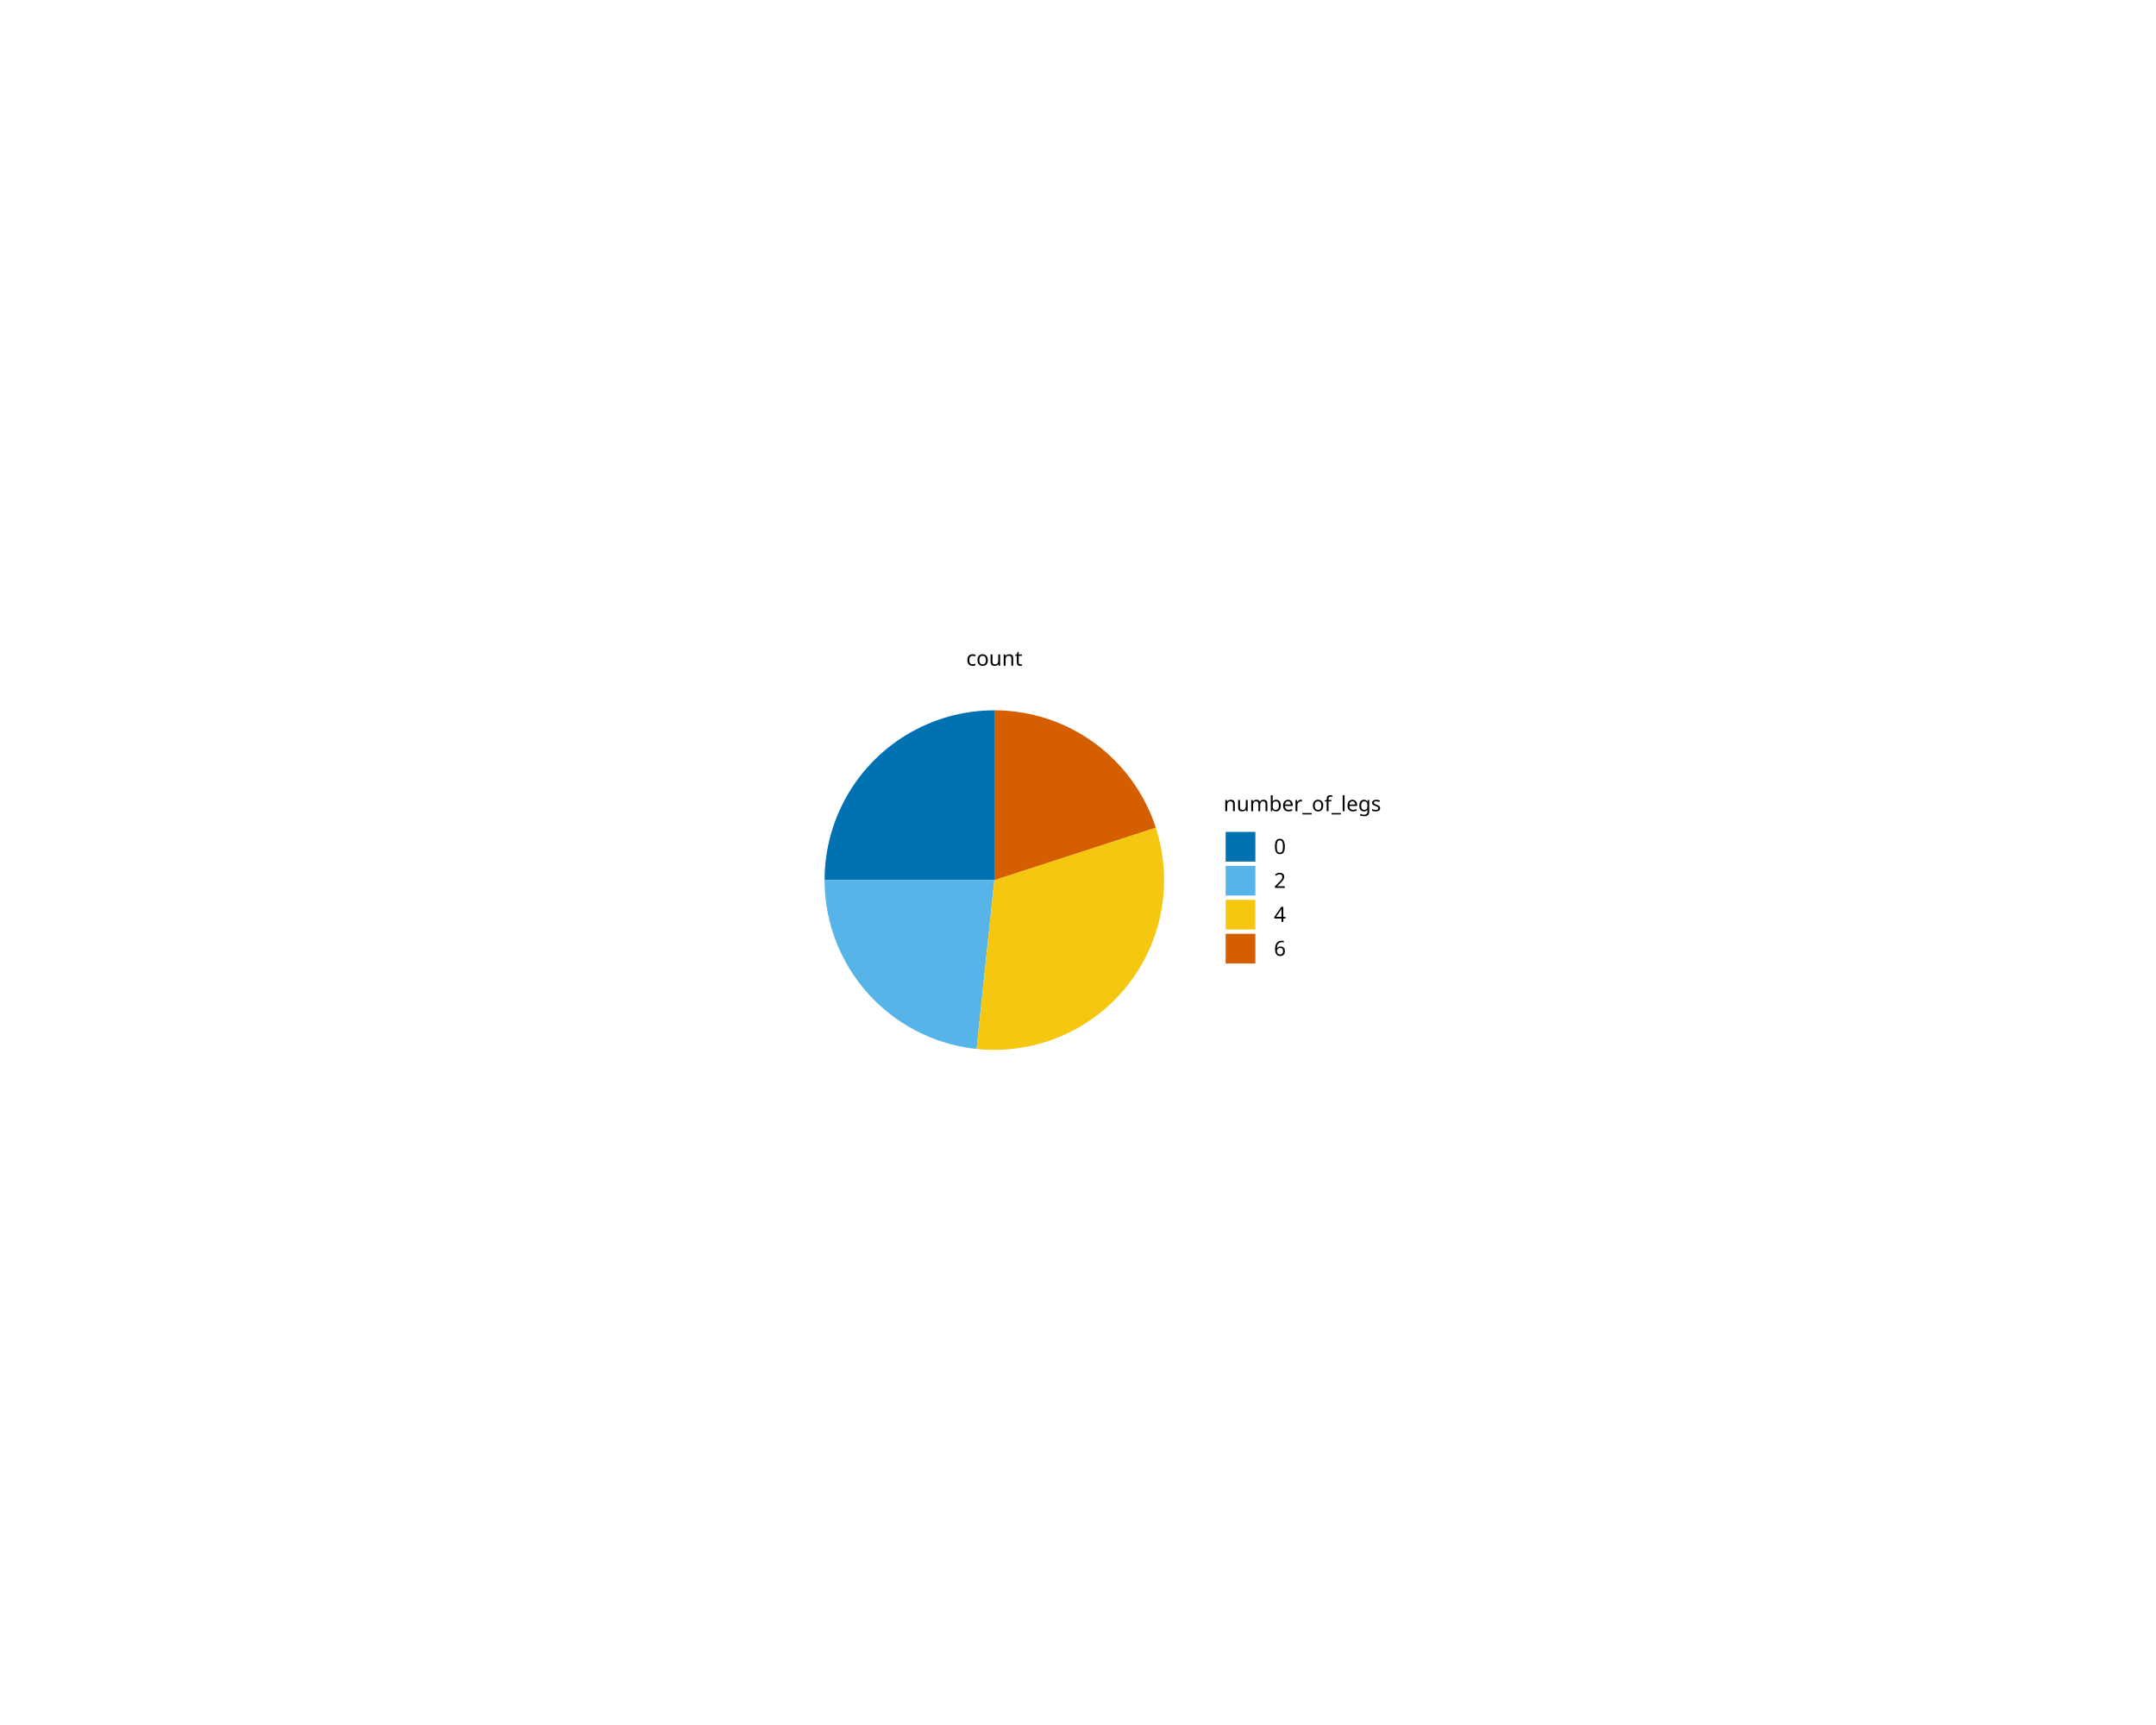
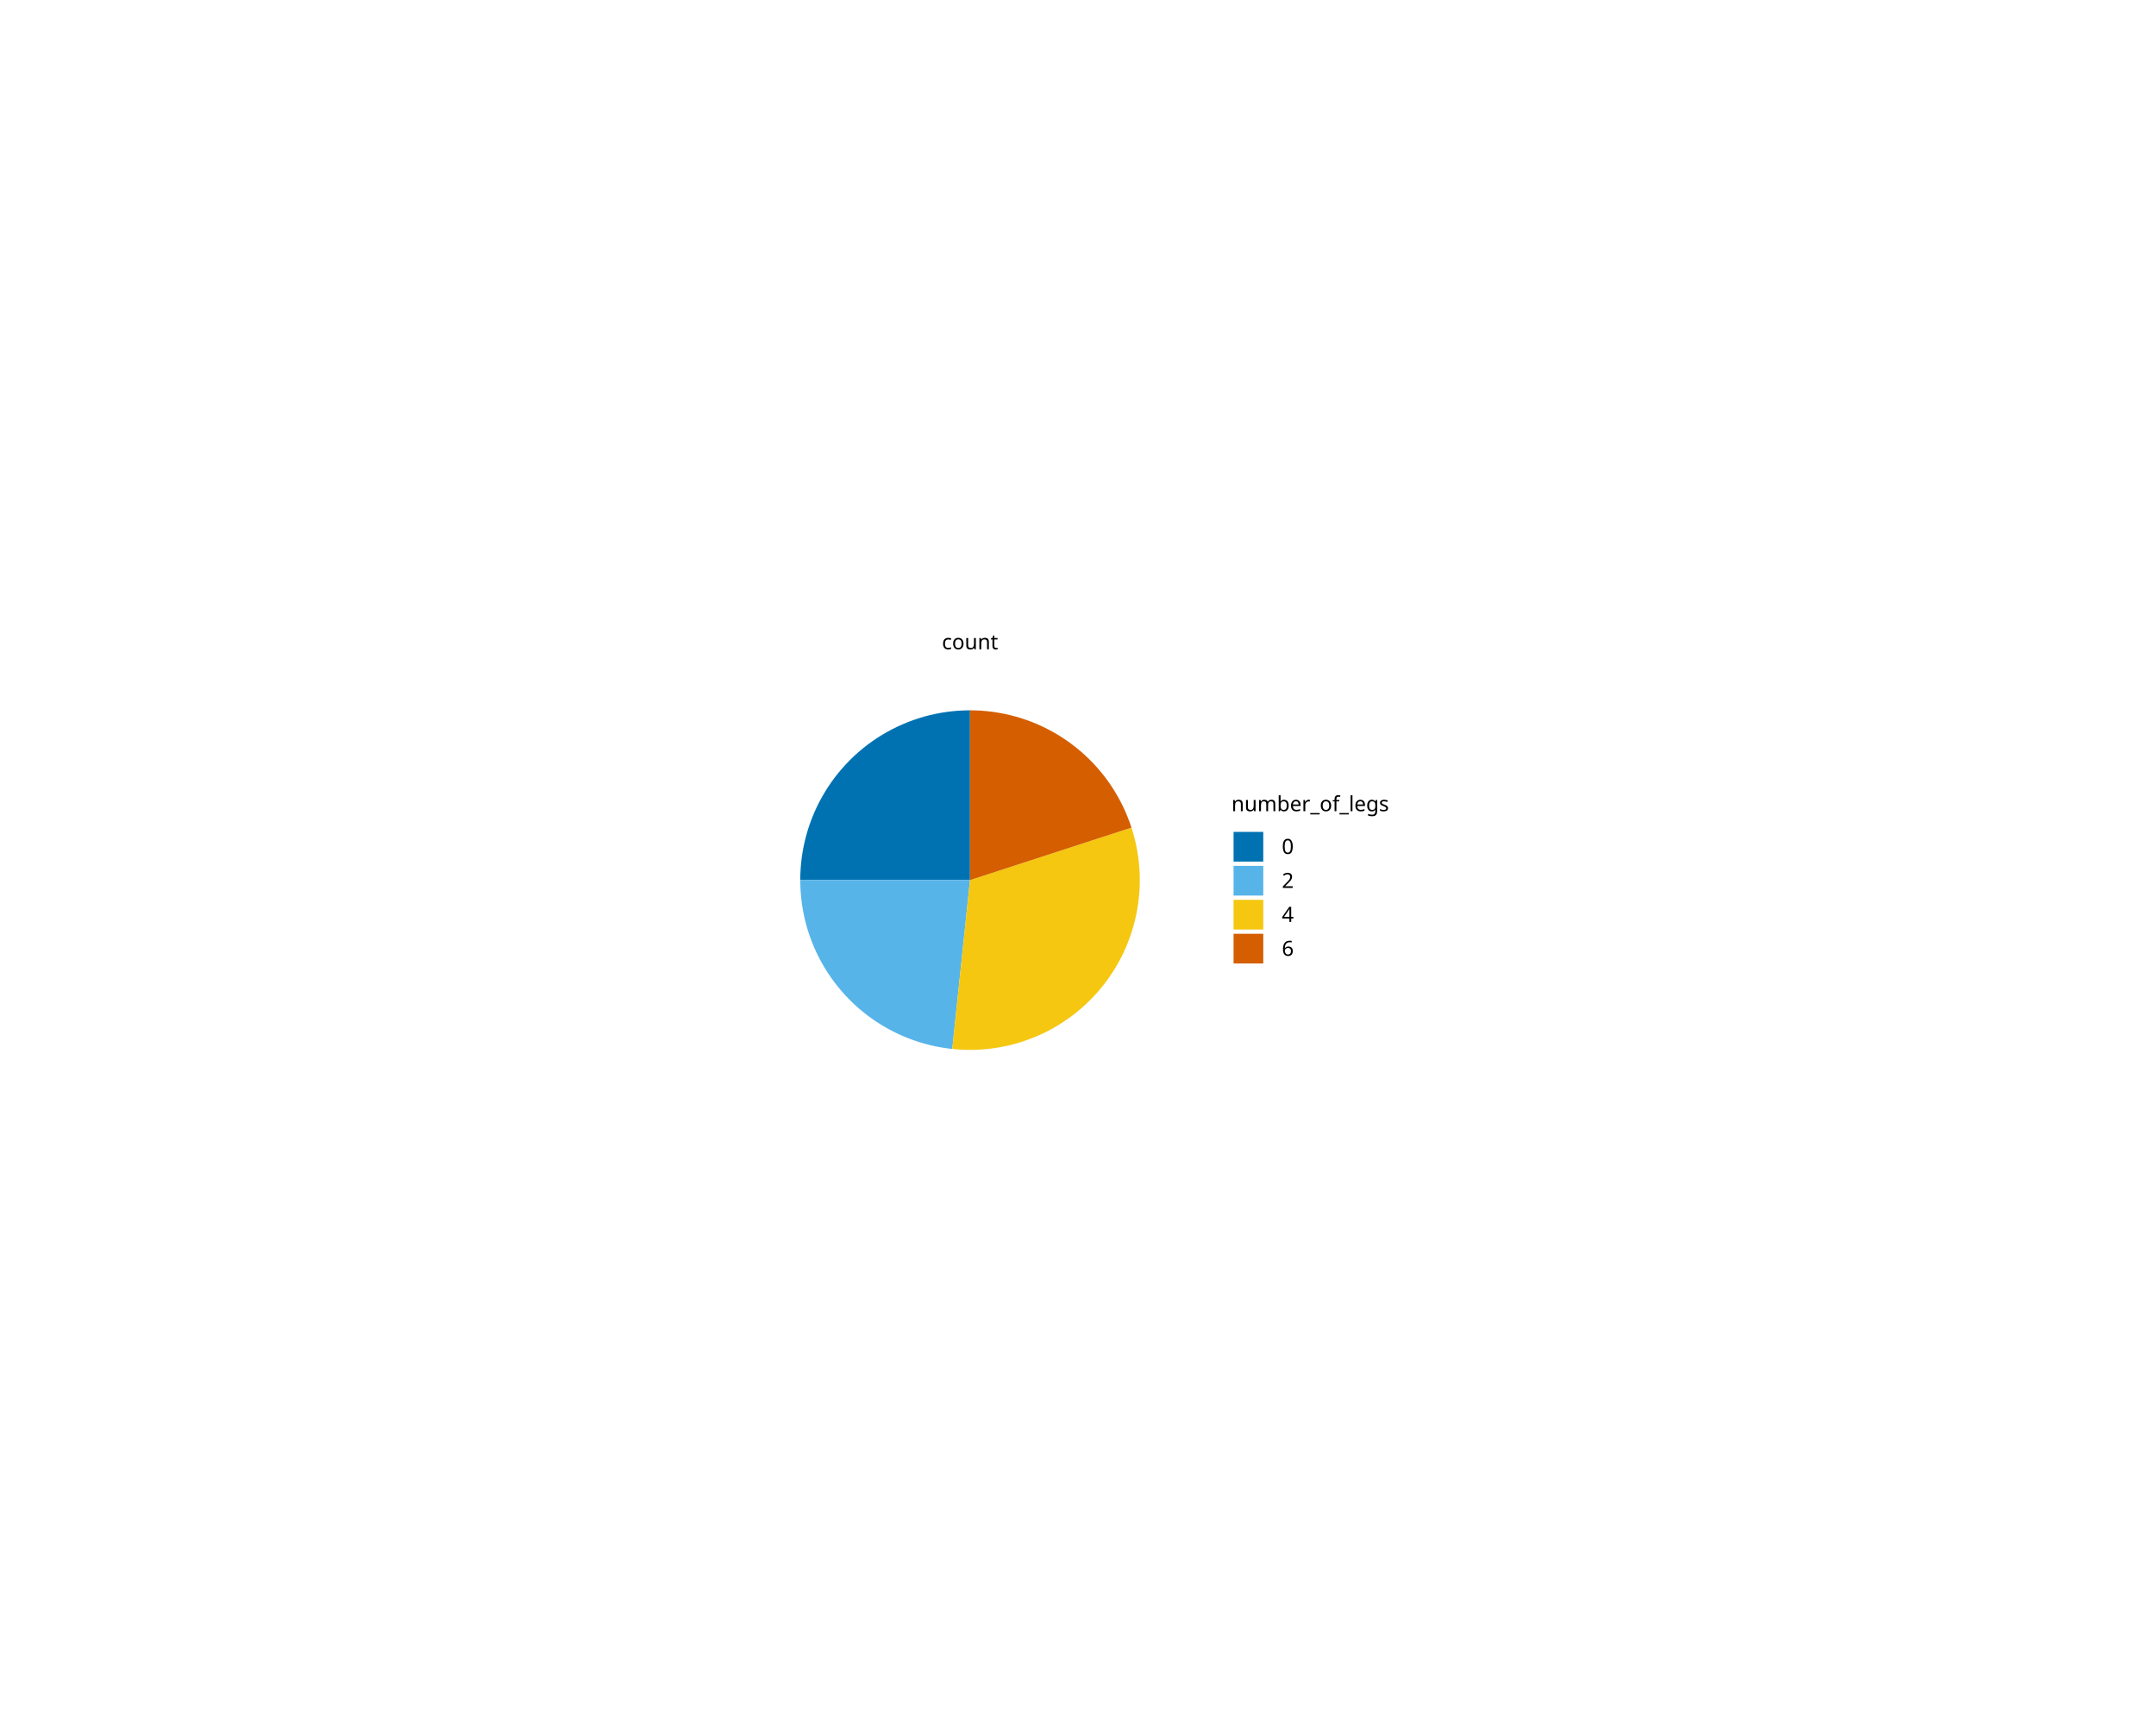
<svg xmlns="http://www.w3.org/2000/svg" class="svglite" data-engine-version="2.0" width="720.00pt" height="576.00pt" viewBox="0 0 720.00 576.00">
  <defs>
    <style type="text/css">
    .svglite line, .svglite polyline, .svglite polygon, .svglite path, .svglite rect, .svglite circle {
      fill: none;
      stroke: #000000;
      stroke-linecap: round;
      stroke-linejoin: round;
      stroke-miterlimit: 10.00;
    }
  </style>
  </defs>
  <rect width="100%" height="100%" style="stroke: none; fill: #FFFFFF;" />
  <defs>
    <clipPath id="cpMC4wMHw3MjAuMDB8MC4wMHw1NzYuMDA=">
      <rect x="0.00" y="0.00" width="720.00" height="576.00" />
    </clipPath>
  </defs>
  <g clip-path="url(#cpMC4wMHw3MjAuMDB8MC4wMHw1NzYuMDA=)">
</g>
  <defs>
-     <clipPath id="cpMjYxLjIwfDQ1OC44MHwyMTEuMjZ8MzY0Ljc0">
-       <rect x="261.20" y="211.26" width="197.61" height="153.48" />
+     <clipPath id="cpMjUxLjY1fDQ2OC4zNXwyMDkuODR8MzY2LjE2">
+       <rect x="251.65" y="209.84" width="216.69" height="156.32" />
    </clipPath>
  </defs>
-   <g clip-path="url(#cpMjYxLjIwfDQ1OC44MHwyMTEuMjZ8MzY0Ljc0)">
-     <rect x="261.20" y="211.26" width="197.61" height="153.48" style="stroke-width: 0.00; stroke: none;" />
+   <g clip-path="url(#cpMjUxLjY1fDQ2OC4zNXwyMDkuODR8MzY2LjE2)">
+     <rect x="251.65" y="209.84" width="216.69" height="156.32" style="stroke-width: 1.07; stroke: none;" />
  </g>
  <g clip-path="url(#cpMC4wMHw3MjAuMDB8MC4wMHw1NzYuMDA=)">
-     <polygon points="332.06,293.88 332.06,291.92 332.06,289.97 332.06,288.01 332.06,286.06 332.06,284.10 332.06,282.15 332.06,280.19 332.06,278.24 332.06,276.28 332.06,274.33 332.06,272.37 332.06,270.42 332.06,268.46 332.06,266.51 332.06,264.55 332.06,262.60 332.06,260.64 332.06,258.69 332.06,256.73 332.06,254.78 332.06,252.82 332.06,250.87 332.06,248.91 332.06,246.96 332.06,245.00 332.06,243.05 332.06,241.09 332.06,239.14 332.06,237.18 330.13,237.22 328.19,237.31 326.26,237.48 324.34,237.71 322.43,238.01 320.53,238.37 318.64,238.79 316.77,239.28 314.91,239.84 313.08,240.46 311.26,241.13 309.48,241.88 307.71,242.68 305.98,243.54 304.28,244.46 302.61,245.44 300.97,246.47 299.37,247.56 297.81,248.70 296.28,249.90 294.80,251.14 293.37,252.44 291.97,253.79 290.63,255.18 289.33,256.62 288.08,258.10 286.89,259.62 285.75,261.18 284.66,262.78 283.62,264.42 282.64,266.09 281.73,267.79 280.86,269.53 280.06,271.29 279.32,273.08 278.64,274.89 278.03,276.72 277.47,278.58 276.98,280.45 276.55,282.34 276.19,284.24 275.90,286.16 275.67,288.08 275.50,290.01 275.40,291.94 275.37,293.88 277.32,293.88 279.28,293.88 281.23,293.88 283.19,293.88 285.14,293.88 287.10,293.88 289.05,293.88 291.01,293.88 292.96,293.88 294.92,293.88 296.87,293.88 298.83,293.88 300.78,293.88 302.74,293.88 304.69,293.88 306.65,293.88 308.60,293.88 310.56,293.88 312.51,293.88 314.47,293.88 316.42,293.88 318.38,293.88 320.33,293.88 322.29,293.88 324.24,293.88 326.20,293.88 328.15,293.88 330.11,293.88 332.06,293.88 " style="stroke-width: 1.07; stroke: none; stroke-linecap: butt; stroke-linejoin: miter; fill: #0072B2;" />
-     <polygon points="332.06,293.88 330.11,293.88 328.15,293.88 326.20,293.88 324.24,293.88 322.29,293.88 320.33,293.88 318.38,293.88 316.42,293.88 314.47,293.88 312.51,293.88 310.56,293.88 308.60,293.88 306.65,293.88 304.69,293.88 302.74,293.88 300.78,293.88 298.83,293.88 296.87,293.88 294.92,293.88 292.96,293.88 291.01,293.88 289.05,293.88 287.10,293.88 285.14,293.88 283.19,293.88 281.23,293.88 279.28,293.88 277.32,293.88 275.37,293.88 275.40,295.81 275.50,297.74 275.67,299.66 275.90,301.58 276.19,303.49 276.55,305.39 276.98,307.28 277.46,309.15 278.02,311.00 278.63,312.83 279.31,314.64 280.05,316.43 280.85,318.19 281.71,319.92 282.62,321.62 283.60,323.29 284.63,324.93 285.71,326.52 286.85,328.09 288.05,329.61 289.29,331.09 290.58,332.52 291.93,333.91 293.31,335.26 294.75,336.56 296.22,337.80 297.74,339.00 299.30,340.14 300.90,341.23 302.53,342.27 304.20,343.25 305.89,344.17 307.62,345.03 309.38,345.83 311.17,346.58 312.97,347.26 314.81,347.88 316.66,348.43 318.53,348.93 320.41,349.36 322.31,349.72 324.22,350.02 326.14,350.26 326.34,348.31 326.54,346.37 326.75,344.42 326.95,342.48 327.16,340.54 327.36,338.59 327.57,336.65 327.77,334.70 327.98,332.76 328.18,330.82 328.38,328.87 328.59,326.93 328.79,324.98 329.00,323.04 329.20,321.09 329.41,319.15 329.61,317.21 329.81,315.26 330.02,313.32 330.22,311.37 330.43,309.43 330.63,307.48 330.84,305.54 331.04,303.60 331.24,301.65 331.45,299.71 331.65,297.76 331.86,295.82 332.06,293.88 " style="stroke-width: 1.07; stroke: none; stroke-linecap: butt; stroke-linejoin: miter; fill: #56B4E9;" />
-     <polygon points="332.06,293.88 331.86,295.82 331.65,297.76 331.45,299.71 331.24,301.65 331.04,303.60 330.84,305.54 330.63,307.48 330.43,309.43 330.22,311.37 330.02,313.32 329.81,315.26 329.61,317.21 329.41,319.15 329.20,321.09 329.00,323.04 328.79,324.98 328.59,326.93 328.38,328.87 328.18,330.82 327.98,332.76 327.77,334.70 327.57,336.65 327.36,338.59 327.16,340.54 326.95,342.48 326.75,344.42 326.54,346.37 326.34,348.31 326.14,350.26 328.07,350.43 330.02,350.53 331.96,350.57 333.90,350.54 335.85,350.44 337.78,350.28 339.72,350.05 341.64,349.75 343.55,349.39 345.45,348.97 347.33,348.47 349.19,347.92 351.03,347.30 352.86,346.62 354.65,345.87 356.42,345.07 358.16,344.20 359.87,343.28 361.55,342.29 363.20,341.25 364.80,340.16 366.37,339.01 367.90,337.80 369.38,336.55 370.83,335.24 372.22,333.89 373.57,332.49 374.87,331.04 376.12,329.55 377.32,328.02 378.46,326.45 379.55,324.84 380.59,323.19 381.56,321.51 382.48,319.80 383.34,318.05 384.14,316.28 384.88,314.48 385.55,312.65 386.17,310.81 386.72,308.94 387.20,307.06 387.62,305.16 387.97,303.25 388.26,301.33 388.49,299.39 388.64,297.46 388.73,295.51 388.75,293.57 388.71,291.62 388.60,289.68 388.42,287.75 388.18,285.82 387.87,283.90 387.49,281.99 387.05,280.09 386.55,278.22 385.98,276.36 384.12,276.96 382.26,277.56 380.40,278.17 378.54,278.77 376.68,279.38 374.82,279.98 372.97,280.58 371.11,281.19 369.25,281.79 367.39,282.40 365.53,283.00 363.67,283.61 361.81,284.21 359.95,284.81 358.09,285.42 356.23,286.02 354.37,286.63 352.51,287.23 350.65,287.83 348.80,288.44 346.94,289.04 345.08,289.65 343.22,290.25 341.36,290.85 339.50,291.46 337.64,292.06 335.78,292.67 333.92,293.27 332.06,293.88 " style="stroke-width: 1.07; stroke: none; stroke-linecap: butt; stroke-linejoin: miter; fill: #F5C710;" />
-     <polygon points="332.06,293.88 333.92,293.27 335.78,292.67 337.64,292.06 339.50,291.46 341.36,290.85 343.22,290.25 345.08,289.65 346.94,289.04 348.80,288.44 350.65,287.83 352.51,287.23 354.37,286.63 356.23,286.02 358.09,285.42 359.95,284.81 361.81,284.21 363.67,283.61 365.53,283.00 367.39,282.40 369.25,281.79 371.11,281.19 372.97,280.58 374.82,279.98 376.68,279.38 378.54,278.77 380.40,278.17 382.26,277.56 384.12,276.96 385.98,276.36 385.35,274.54 384.67,272.74 383.92,270.96 383.11,269.21 382.24,267.50 381.32,265.81 380.34,264.15 379.30,262.53 378.21,260.94 377.06,259.39 375.87,257.89 374.62,256.42 373.32,255.00 371.98,253.62 370.59,252.29 369.15,251.00 367.68,249.77 366.16,248.58 364.60,247.45 363.01,246.37 361.38,245.35 359.71,244.38 358.01,243.47 356.29,242.62 354.53,241.83 352.75,241.09 350.95,240.42 349.12,239.81 347.28,239.26 345.41,238.78 343.53,238.36 341.64,238.00 339.74,237.70 337.83,237.48 335.91,237.31 333.99,237.21 332.06,237.18 332.06,239.14 332.06,241.09 332.06,243.05 332.06,245.00 332.06,246.96 332.06,248.91 332.06,250.87 332.06,252.82 332.06,254.78 332.06,256.73 332.06,258.69 332.06,260.64 332.06,262.60 332.06,264.55 332.06,266.51 332.06,268.46 332.06,270.42 332.06,272.37 332.06,274.33 332.06,276.28 332.06,278.24 332.06,280.19 332.06,282.15 332.06,284.10 332.06,286.06 332.06,288.01 332.06,289.97 332.06,291.92 332.06,293.88 " style="stroke-width: 1.07; stroke: none; stroke-linecap: butt; stroke-linejoin: miter; fill: #D55E00;" />
-     <text x="408.60" y="270.87" style="font-size: 7.00px; font-family: sans;" textLength="50.21px" lengthAdjust="spacingAndGlyphs">number_of_legs</text>
-     <rect x="409.31" y="277.78" width="9.92" height="9.92" style="stroke-width: 1.07; stroke: none; stroke-linecap: butt; stroke-linejoin: miter; fill: #0072B2;" />
-     <rect x="409.31" y="289.12" width="9.92" height="9.92" style="stroke-width: 1.07; stroke: none; stroke-linecap: butt; stroke-linejoin: miter; fill: #56B4E9;" />
-     <rect x="409.31" y="300.46" width="9.92" height="9.92" style="stroke-width: 1.07; stroke: none; stroke-linecap: butt; stroke-linejoin: miter; fill: #F5C710;" />
-     <rect x="409.31" y="311.80" width="9.92" height="9.92" style="stroke-width: 1.07; stroke: none; stroke-linecap: butt; stroke-linejoin: miter; fill: #D55E00;" />
-     <text x="425.42" y="285.15" style="font-size: 7.00px; font-family: sans;" textLength="3.89px" lengthAdjust="spacingAndGlyphs">0</text>
-     <text x="425.42" y="296.49" style="font-size: 7.00px; font-family: sans;" textLength="3.89px" lengthAdjust="spacingAndGlyphs">2</text>
-     <text x="425.42" y="307.83" style="font-size: 7.00px; font-family: sans;" textLength="3.89px" lengthAdjust="spacingAndGlyphs">4</text>
-     <text x="425.42" y="319.17" style="font-size: 7.00px; font-family: sans;" textLength="3.89px" lengthAdjust="spacingAndGlyphs">6</text>
-     <text x="332.06" y="222.28" text-anchor="middle" style="font-size: 7.00px; font-family: sans;" textLength="17.13px" lengthAdjust="spacingAndGlyphs">count</text>
+     <polygon points="323.94,237.18 322.01,237.21 320.09,237.31 318.17,237.48 316.26,237.70 314.36,238.00 312.46,238.36 310.59,238.78 308.72,239.26 306.88,239.81 305.05,240.42 303.25,241.09 301.47,241.83 299.71,242.62 297.99,243.47 296.29,244.38 294.62,245.35 292.99,246.37 291.40,247.45 289.84,248.58 288.32,249.77 286.84,251.00 285.41,252.29 284.02,253.62 282.68,255.00 281.38,256.42 280.13,257.89 278.94,259.39 277.79,260.94 276.70,262.53 275.66,264.15 274.68,265.81 273.76,267.50 272.89,269.21 272.08,270.96 271.33,272.74 270.65,274.54 270.02,276.36 269.46,278.20 268.95,280.06 268.52,281.93 268.14,283.82 267.83,285.72 267.59,287.63 267.41,289.55 267.30,291.47 267.25,293.39 267.26,295.32 267.34,297.24 267.49,299.16 267.70,301.08 267.98,302.98 268.32,304.88 268.73,306.76 269.20,308.63 269.73,310.48 270.32,312.31 270.98,314.12 271.70,315.90 272.48,317.66 273.32,319.40 274.21,321.10 275.16,322.78 276.17,324.42 277.24,326.02 278.36,327.59 279.53,329.11 280.75,330.60 282.02,332.05 283.34,333.45 284.71,334.80 286.12,336.11 287.58,337.37 289.08,338.58 290.61,339.74 292.19,340.85 293.80,341.90 295.45,342.89 297.13,343.83 298.85,344.71 300.59,345.54 302.35,346.30 304.15,347.00 305.96,347.64 307.80,348.22 309.65,348.74 311.52,349.19 313.41,349.58 315.31,349.91 317.21,350.17 319.13,350.36 321.05,350.49 322.98,350.56 324.90,350.56 326.82,350.49 328.75,350.36 330.66,350.17 332.57,349.91 334.47,349.58 336.35,349.19 338.22,348.74 340.08,348.22 341.91,347.64 343.73,347.00 345.52,346.30 347.29,345.54 349.03,344.71 350.74,343.83 352.42,342.89 354.07,341.90 355.68,340.85 357.26,339.74 358.80,338.58 360.30,337.37 361.75,336.11 363.17,334.80 364.53,333.45 365.85,332.05 367.13,330.60 368.35,329.11 369.52,327.59 370.64,326.02 371.70,324.42 372.71,322.78 373.66,321.10 374.56,319.40 375.40,317.66 376.18,315.90 376.89,314.12 377.55,312.31 378.15,310.48 378.68,308.63 379.15,306.76 379.55,304.88 379.89,302.98 380.17,301.08 380.38,299.16 380.53,297.24 380.61,295.32 380.63,293.39 380.58,291.47 380.47,289.55 380.29,287.63 380.04,285.72 379.73,283.82 379.36,281.93 378.92,280.06 378.42,278.20 377.86,276.36 377.23,274.54 376.54,272.74 375.79,270.96 374.99,269.21 374.12,267.50 373.19,265.81 372.21,264.15 371.18,262.53 370.08,260.94 368.94,259.39 367.74,257.89 366.50,256.42 365.20,255.00 363.86,253.62 362.47,252.29 361.03,251.00 359.55,249.77 358.03,248.58 356.48,247.45 354.88,246.37 353.25,245.35 351.59,244.38 349.89,243.47 348.16,242.62 346.41,241.83 344.63,241.09 342.82,240.42 341.00,239.81 339.15,239.26 337.29,238.78 335.41,238.36 333.52,238.00 331.62,237.70 329.70,237.48 327.79,237.31 325.86,237.21 323.94,237.18 323.94,239.14 323.94,241.09 323.94,243.05 323.94,245.00 323.94,246.96 323.94,248.91 323.94,250.87 323.94,252.82 323.94,254.78 323.94,256.73 323.94,258.69 323.94,260.64 323.94,262.60 323.94,264.55 323.94,266.51 323.94,268.46 323.94,270.42 323.94,272.37 323.94,274.33 323.94,276.28 323.94,278.24 323.94,280.19 323.94,282.15 323.94,284.10 323.94,286.06 323.94,288.01 323.94,289.97 323.94,291.92 323.94,293.88 323.94,293.88 323.94,291.92 323.94,289.97 323.94,288.01 323.94,286.06 323.94,284.10 323.94,282.15 323.94,280.19 323.94,278.24 323.94,276.28 323.94,274.33 323.94,272.37 323.94,270.42 323.94,268.46 323.94,266.51 323.94,264.55 323.94,262.60 323.94,260.64 323.94,258.69 323.94,256.73 323.94,254.78 323.94,252.82 323.94,250.87 323.94,248.91 323.94,246.96 323.94,245.00 323.94,243.05 323.94,241.09 323.94,239.14 " style="stroke-width: 1.07; stroke: none; fill: none;" />
+     <polygon points="323.94,293.88 323.94,291.92 323.94,289.97 323.94,288.01 323.94,286.06 323.94,284.10 323.94,282.15 323.94,280.19 323.94,278.24 323.94,276.28 323.94,274.33 323.94,272.37 323.94,270.42 323.94,268.46 323.94,266.51 323.94,264.55 323.94,262.60 323.94,260.64 323.94,258.69 323.94,256.73 323.94,254.78 323.94,252.82 323.94,250.87 323.94,248.91 323.94,246.96 323.94,245.00 323.94,243.05 323.94,241.09 323.94,239.14 323.94,237.18 322.00,237.22 320.07,237.31 318.14,237.48 316.22,237.71 314.30,238.01 312.40,238.37 310.51,238.79 308.64,239.28 306.79,239.84 304.95,240.46 303.14,241.13 301.35,241.88 299.59,242.68 297.86,243.54 296.15,244.46 294.48,245.44 292.84,246.47 291.24,247.56 289.68,248.70 288.16,249.90 286.68,251.14 285.24,252.44 283.85,253.79 282.50,255.18 281.21,256.62 279.96,258.10 278.76,259.62 277.62,261.18 276.53,262.78 275.50,264.42 274.52,266.09 273.60,267.79 272.74,269.53 271.94,271.29 271.20,273.08 270.52,274.89 269.90,276.72 269.35,278.58 268.86,280.45 268.43,282.34 268.07,284.24 267.77,286.16 267.54,288.08 267.38,290.01 267.28,291.94 267.24,293.88 269.20,293.88 271.15,293.88 273.11,293.88 275.06,293.88 277.02,293.88 278.97,293.88 280.93,293.88 282.88,293.88 284.84,293.88 286.79,293.88 288.75,293.88 290.70,293.88 292.66,293.88 294.61,293.88 296.57,293.88 298.52,293.88 300.48,293.88 302.43,293.88 304.39,293.88 306.34,293.88 308.30,293.88 310.25,293.88 312.21,293.88 314.16,293.88 316.12,293.88 318.07,293.88 320.03,293.88 321.98,293.88 323.94,293.88 " style="stroke-width: 1.07; stroke: none; stroke-linecap: butt; stroke-linejoin: miter; fill: #0072B2;" />
+     <polygon points="323.94,293.88 321.98,293.88 320.03,293.88 318.07,293.88 316.12,293.88 314.16,293.88 312.21,293.88 310.25,293.88 308.30,293.88 306.34,293.88 304.39,293.88 302.43,293.88 300.48,293.88 298.52,293.88 296.57,293.88 294.61,293.88 292.66,293.88 290.70,293.88 288.75,293.88 286.79,293.88 284.84,293.88 282.88,293.88 280.93,293.88 278.97,293.88 277.02,293.88 275.06,293.88 273.11,293.88 271.15,293.88 269.20,293.88 267.24,293.88 267.28,295.81 267.38,297.74 267.54,299.66 267.77,301.58 268.07,303.49 268.43,305.39 268.85,307.28 269.34,309.15 269.89,311.00 270.51,312.83 271.19,314.64 271.92,316.43 272.72,318.19 273.58,319.92 274.50,321.62 275.47,323.29 276.50,324.93 277.59,326.52 278.73,328.09 279.92,329.61 281.17,331.09 282.46,332.52 283.80,333.91 285.19,335.26 286.62,336.56 288.10,337.80 289.62,339.00 291.18,340.14 292.77,341.23 294.40,342.27 296.07,343.25 297.77,344.17 299.50,345.03 301.26,345.83 303.04,346.58 304.85,347.26 306.68,347.88 308.53,348.43 310.40,348.93 312.29,349.36 314.18,349.72 316.09,350.02 318.01,350.26 318.22,348.31 318.42,346.37 318.62,344.42 318.83,342.48 319.03,340.54 319.24,338.59 319.44,336.65 319.65,334.70 319.85,332.76 320.06,330.82 320.26,328.87 320.46,326.93 320.67,324.98 320.87,323.04 321.08,321.09 321.28,319.15 321.49,317.21 321.69,315.26 321.89,313.32 322.10,311.37 322.30,309.43 322.51,307.48 322.71,305.54 322.92,303.60 323.12,301.65 323.32,299.71 323.53,297.76 323.73,295.82 323.94,293.88 " style="stroke-width: 1.07; stroke: none; stroke-linecap: butt; stroke-linejoin: miter; fill: #56B4E9;" />
+     <polygon points="323.94,293.88 323.73,295.82 323.53,297.76 323.32,299.71 323.12,301.65 322.92,303.60 322.71,305.54 322.51,307.48 322.30,309.43 322.10,311.37 321.89,313.32 321.69,315.26 321.49,317.21 321.28,319.15 321.08,321.09 320.87,323.04 320.67,324.98 320.46,326.93 320.26,328.87 320.06,330.82 319.85,332.76 319.65,334.70 319.44,336.65 319.24,338.59 319.03,340.54 318.83,342.48 318.62,344.42 318.42,346.37 318.22,348.31 318.01,350.26 319.95,350.43 321.89,350.53 323.84,350.57 325.78,350.54 327.72,350.44 329.66,350.28 331.59,350.05 333.51,349.75 335.42,349.39 337.32,348.97 339.20,348.47 341.07,347.92 342.91,347.30 344.73,346.62 346.53,345.87 348.30,345.07 350.04,344.20 351.75,343.28 353.43,342.29 355.07,341.25 356.68,340.16 358.25,339.01 359.77,337.80 361.26,336.55 362.70,335.24 364.10,333.89 365.45,332.49 366.75,331.04 368.00,329.55 369.19,328.02 370.34,326.45 371.43,324.84 372.46,323.19 373.44,321.51 374.36,319.80 375.22,318.05 376.02,316.28 376.75,314.48 377.43,312.65 378.04,310.81 378.59,308.94 379.08,307.06 379.50,305.16 379.85,303.25 380.14,301.33 380.36,299.39 380.52,297.46 380.61,295.51 380.63,293.57 380.59,291.62 380.48,289.68 380.30,287.75 380.05,285.82 379.75,283.90 379.37,281.99 378.93,280.09 378.43,278.22 377.86,276.36 376.00,276.96 374.14,277.56 372.28,278.17 370.42,278.77 368.56,279.38 366.70,279.98 364.84,280.58 362.98,281.19 361.12,281.79 359.26,282.40 357.40,283.00 355.54,283.61 353.69,284.21 351.83,284.81 349.97,285.42 348.11,286.02 346.25,286.63 344.39,287.23 342.53,287.83 340.67,288.44 338.81,289.04 336.95,289.65 335.09,290.25 333.23,290.85 331.37,291.46 329.52,292.06 327.66,292.67 325.80,293.27 323.94,293.88 " style="stroke-width: 1.07; stroke: none; stroke-linecap: butt; stroke-linejoin: miter; fill: #F5C710;" />
+     <polygon points="323.94,293.88 325.80,293.27 327.66,292.67 329.52,292.06 331.37,291.46 333.23,290.85 335.09,290.25 336.95,289.65 338.81,289.04 340.67,288.44 342.53,287.83 344.39,287.23 346.25,286.63 348.11,286.02 349.97,285.42 351.83,284.81 353.69,284.21 355.54,283.61 357.40,283.00 359.26,282.40 361.12,281.79 362.98,281.19 364.84,280.58 366.70,279.98 368.56,279.38 370.42,278.77 372.28,278.17 374.14,277.56 376.00,276.96 377.86,276.36 377.23,274.54 376.54,272.74 375.79,270.96 374.99,269.21 374.12,267.50 373.19,265.81 372.21,264.15 371.18,262.53 370.08,260.94 368.94,259.39 367.74,257.89 366.50,256.42 365.20,255.00 363.86,253.62 362.47,252.29 361.03,251.00 359.55,249.77 358.03,248.58 356.48,247.45 354.88,246.37 353.25,245.35 351.59,244.38 349.89,243.47 348.16,242.62 346.41,241.83 344.63,241.09 342.82,240.42 341.00,239.81 339.15,239.26 337.29,238.78 335.41,238.36 333.52,238.00 331.62,237.70 329.70,237.48 327.79,237.31 325.86,237.21 323.94,237.18 323.94,239.14 323.94,241.09 323.94,243.05 323.94,245.00 323.94,246.96 323.94,248.91 323.94,250.87 323.94,252.82 323.94,254.78 323.94,256.73 323.94,258.69 323.94,260.64 323.94,262.60 323.94,264.55 323.94,266.51 323.94,268.46 323.94,270.42 323.94,272.37 323.94,274.33 323.94,276.28 323.94,278.24 323.94,280.19 323.94,282.15 323.94,284.10 323.94,286.06 323.94,288.01 323.94,289.97 323.94,291.92 323.94,293.88 " style="stroke-width: 1.07; stroke: none; stroke-linecap: butt; stroke-linejoin: miter; fill: #D55E00;" />
+     <rect x="405.76" y="259.84" width="61.17" height="68.06" style="stroke-width: 1.07; stroke: none;" />
+     <text x="411.24" y="270.87" style="font-size: 7.00px; font-family: sans;" textLength="50.21px" lengthAdjust="spacingAndGlyphs">number_of_legs</text>
+     <rect x="411.24" y="277.07" width="11.34" height="11.34" style="stroke-width: 1.07; stroke: none;" />
+     <rect x="411.95" y="277.78" width="9.92" height="9.92" style="stroke-width: 1.07; stroke: none; stroke-linecap: butt; stroke-linejoin: miter; fill: #0072B2;" />
+     <rect x="411.24" y="288.41" width="11.34" height="11.34" style="stroke-width: 1.07; stroke: none;" />
+     <rect x="411.95" y="289.12" width="9.92" height="9.92" style="stroke-width: 1.07; stroke: none; stroke-linecap: butt; stroke-linejoin: miter; fill: #56B4E9;" />
+     <rect x="411.24" y="299.75" width="11.34" height="11.34" style="stroke-width: 1.07; stroke: none;" />
+     <rect x="411.95" y="300.46" width="9.92" height="9.92" style="stroke-width: 1.07; stroke: none; stroke-linecap: butt; stroke-linejoin: miter; fill: #F5C710;" />
+     <rect x="411.24" y="311.09" width="11.34" height="11.34" style="stroke-width: 1.07; stroke: none;" />
+     <rect x="411.95" y="311.80" width="9.92" height="9.92" style="stroke-width: 1.07; stroke: none; stroke-linecap: butt; stroke-linejoin: miter; fill: #D55E00;" />
+     <text x="428.06" y="285.15" style="font-size: 7.00px; font-family: sans;" textLength="3.89px" lengthAdjust="spacingAndGlyphs">0</text>
+     <text x="428.06" y="296.49" style="font-size: 7.00px; font-family: sans;" textLength="3.89px" lengthAdjust="spacingAndGlyphs">2</text>
+     <text x="428.06" y="307.83" style="font-size: 7.00px; font-family: sans;" textLength="3.89px" lengthAdjust="spacingAndGlyphs">4</text>
+     <text x="428.06" y="319.17" style="font-size: 7.00px; font-family: sans;" textLength="3.89px" lengthAdjust="spacingAndGlyphs">6</text>
+     <text x="323.94" y="216.80" text-anchor="middle" style="font-size: 7.00px; font-family: sans;" textLength="17.13px" lengthAdjust="spacingAndGlyphs">count</text>
  </g>
</svg>
